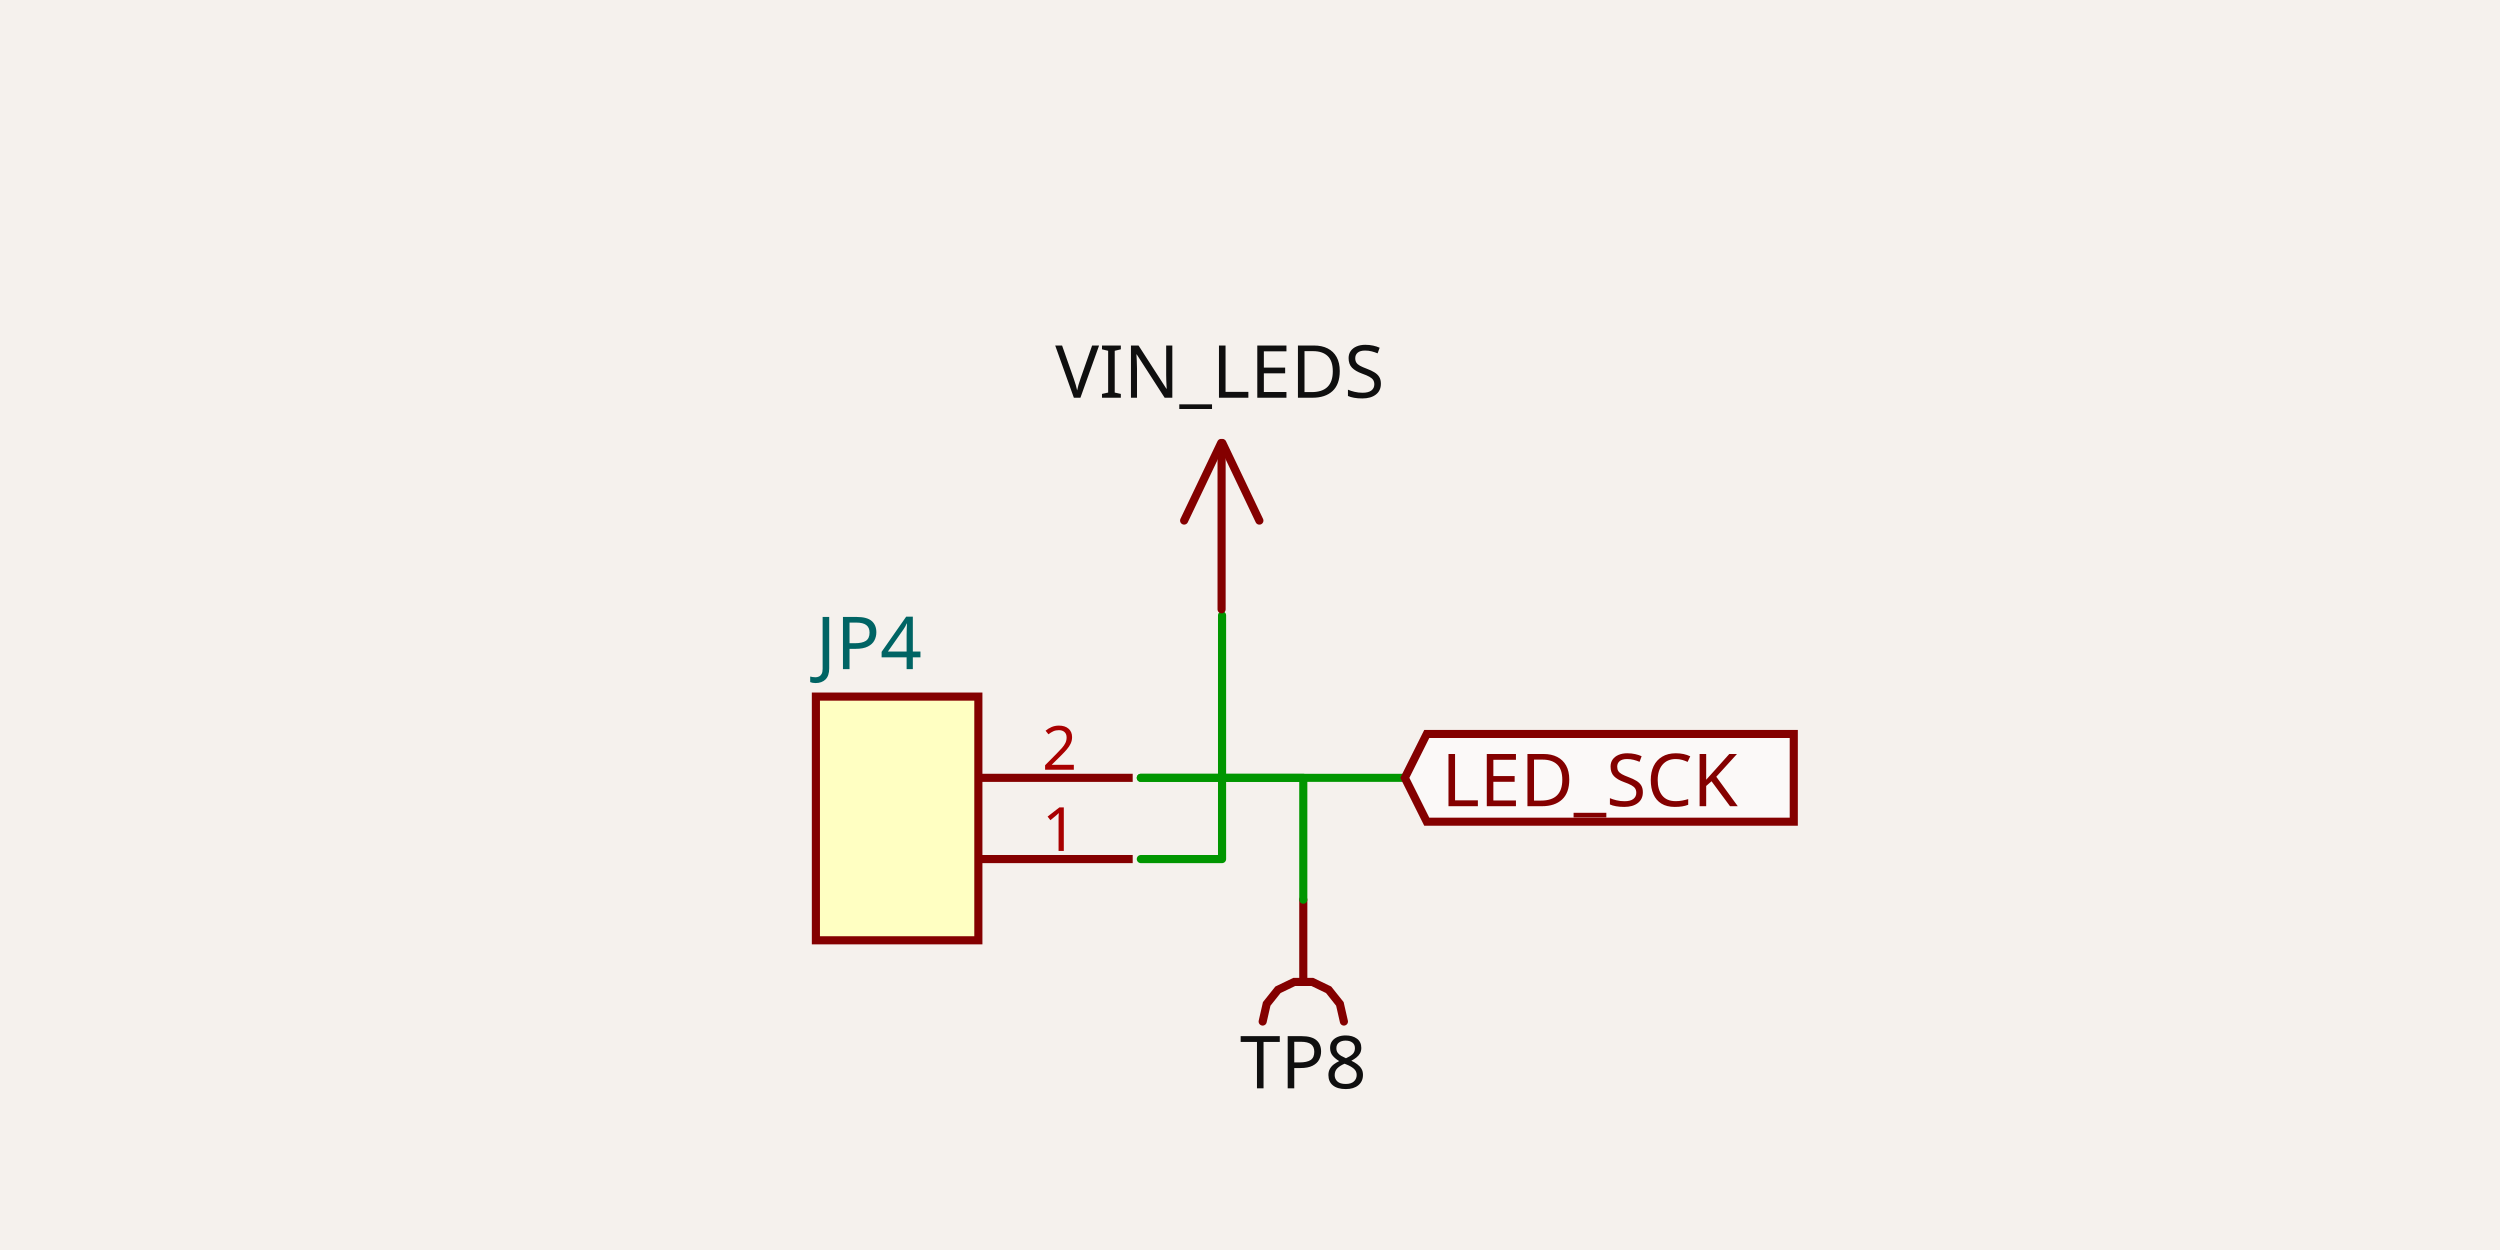
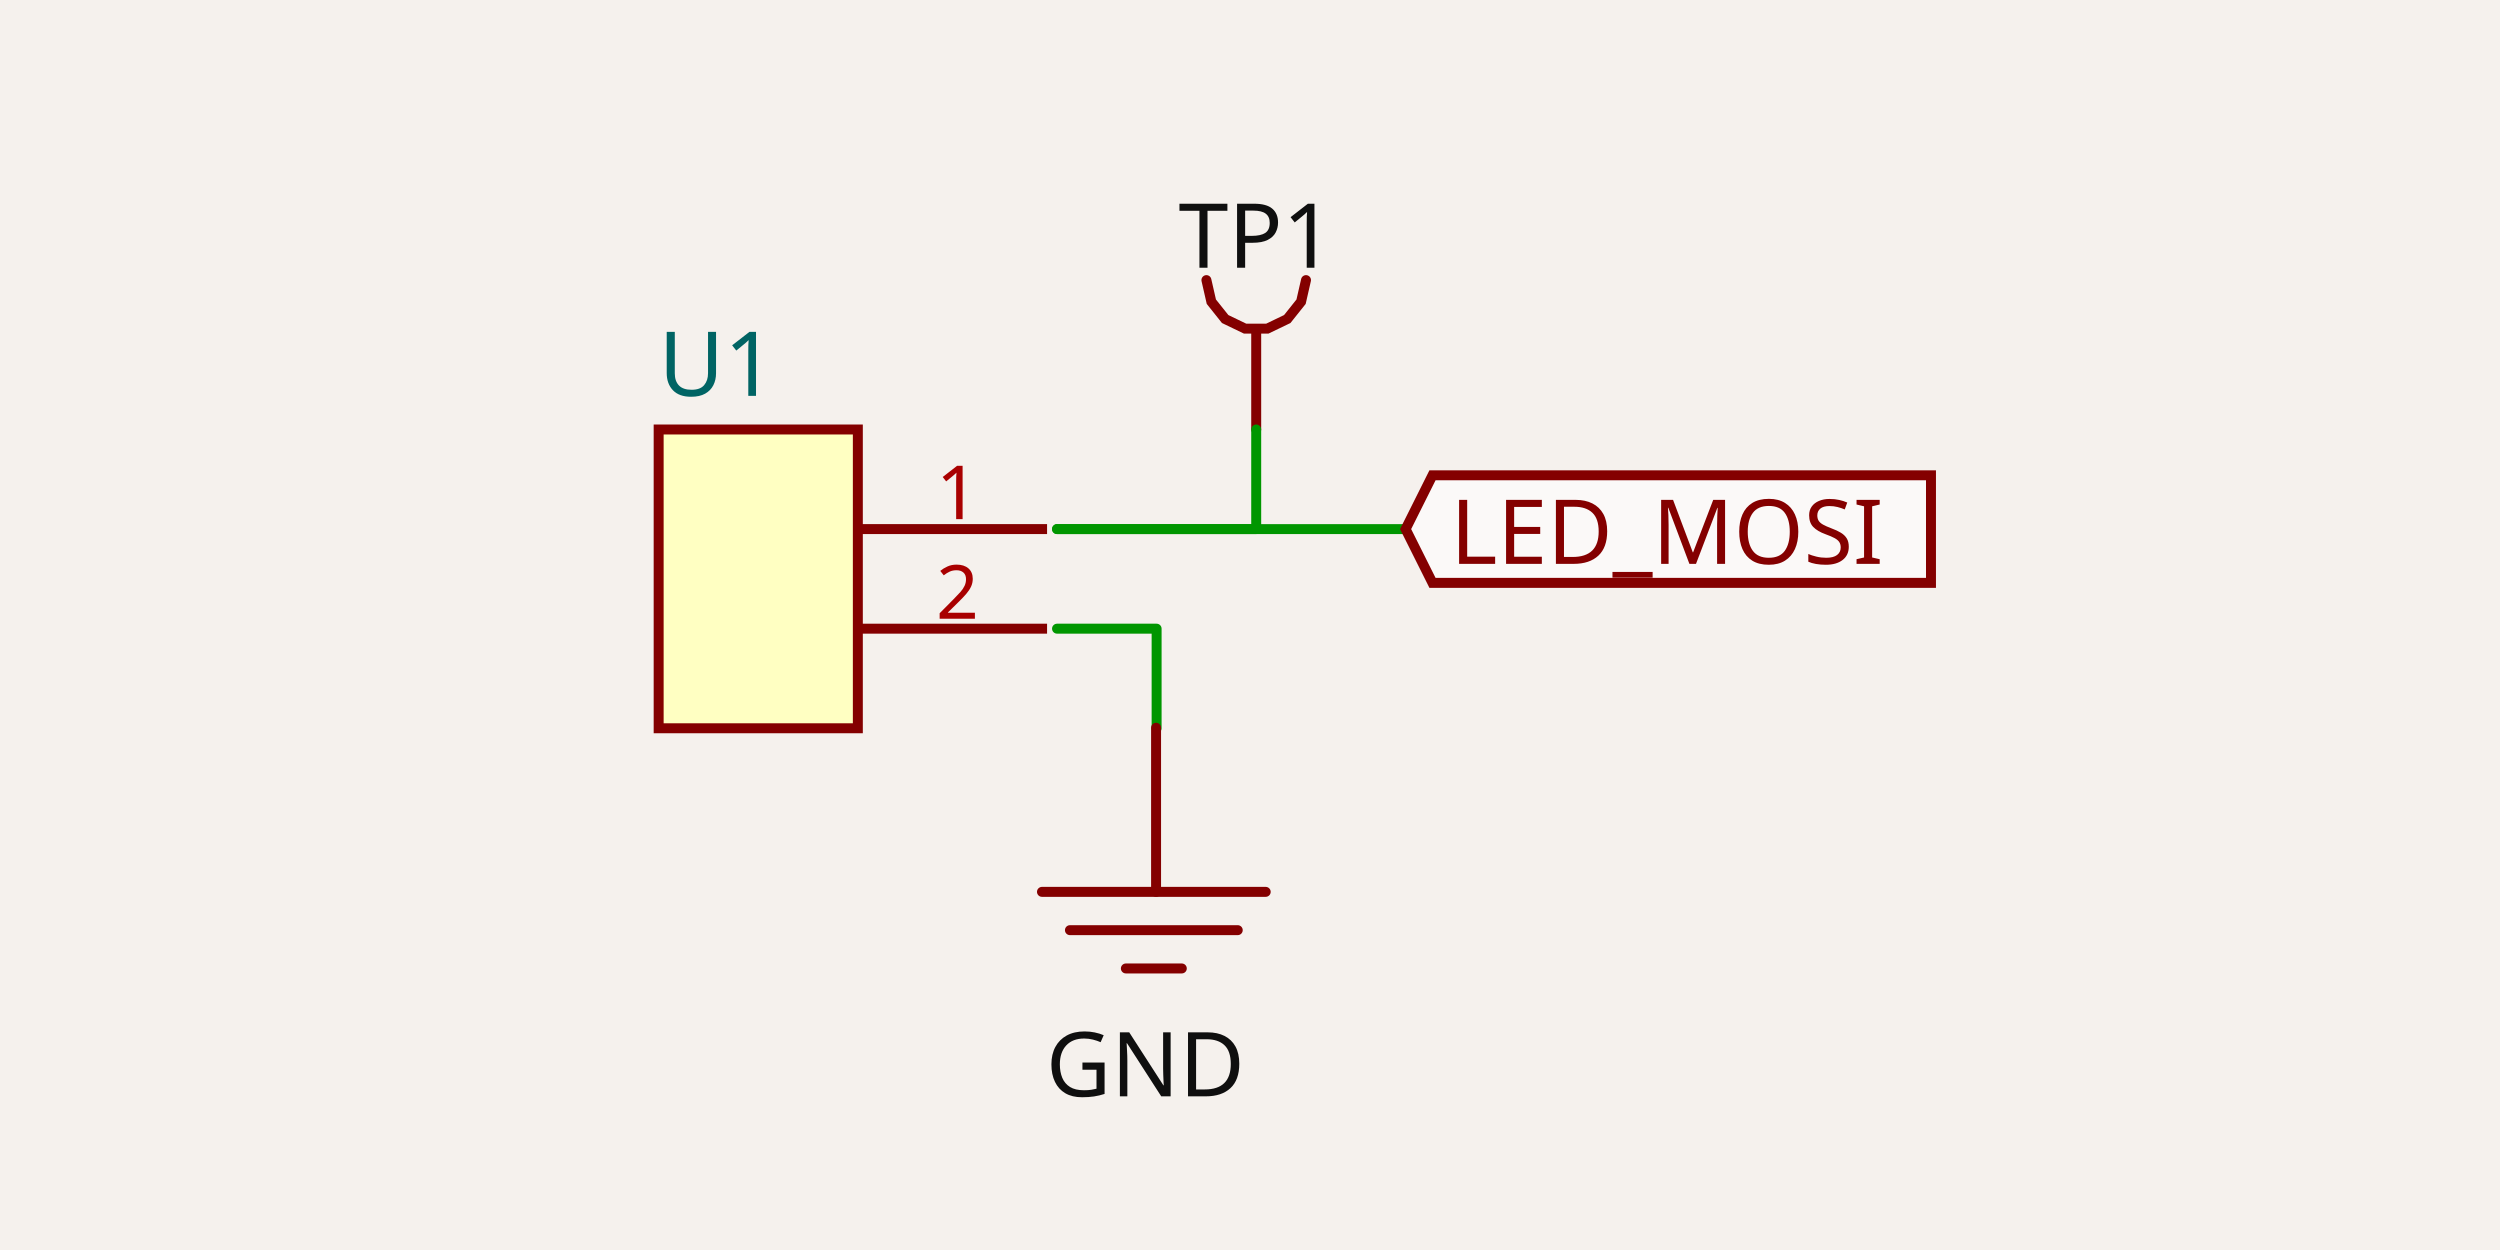
- <svg xmlns="http://www.w3.org/2000/svg" width="1200" height="600" style="background-color: rgb(245, 241, 237)" data-real-to-screen-transform="matrix(194.9592210296,0,0,-194.9592210296,430.6194287695,392.855827656)" data-software-used-string="@tscircuit/core@0.0.586">
+ <svg xmlns="http://www.w3.org/2000/svg" width="1200" height="600" style="background-color: rgb(245, 241, 237)" data-real-to-screen-transform="matrix(239.0216048973,0,0,-239.0216048973,363.9581977771,277.8626156931)" data-software-used-string="@tscircuit/core@0.0.586">
  <style>
              .boundary { fill: rgb(245, 241, 237); }
              .schematic-boundary { fill: none; stroke: #fff; }
              .component { fill: none; stroke: rgb(132, 0, 0); }
              .chip { fill: rgb(255, 255, 194); stroke: rgb(132, 0, 0); }
              .component-pin { fill: none; stroke: rgb(132, 0, 0); }
              .trace:hover {
                filter: invert(1);
              }
              .trace:hover .trace-crossing-outline {
                opacity: 0;
              }
              .trace:hover .trace-junction {
                filter: invert(1);
              }
              .text { font-family: sans-serif; fill: rgb(0, 150, 0); }
              .pin-number { fill: rgb(169, 0, 0); }
              .port-label { fill: rgb(0, 100, 100); }
              .component-name { fill: rgb(0, 100, 100); }
            </style>
  <rect class="boundary" x="0" y="0" width="1200" height="600" />
  <g data-circuit-json-type="schematic_component" data-schematic-component-id="schematic_component_0">
-     <rect class="component chip" x="391.628" y="334.368" width="77.984" height="116.976" stroke-width="3.899px" fill="rgb(255, 255, 194)" stroke="rgb(132, 0, 0)" />
-     <rect class="component-overlay" x="391.628" y="334.368" width="77.984" height="116.976" fill="transparent" />
-     <text x="391.628" y="476.688" fill="#006464" text-anchor="start" dominant-baseline="middle" font-family="sans-serif" font-size="35.093px" transform="rotate(0, 391.6276, 476.6883)" />
-     <text x="391.628" y="309.023" fill="#006464" text-anchor="start" dominant-baseline="middle" font-family="sans-serif" font-size="35.093px" transform="rotate(0, 391.6276, 309.0234)">JP4</text>
-     <line class="component-pin" x1="543.696" y1="412.352" x2="469.611" y2="412.352" stroke-width="3.899px" />
+     <rect class="component chip" x="316.154" y="206.156" width="95.609" height="143.413" stroke-width="4.78px" fill="rgb(255, 255, 194)" stroke="rgb(132, 0, 0)" />
+     <rect class="component-overlay" x="316.154" y="206.156" width="95.609" height="143.413" fill="transparent" />
+     <text x="316.154" y="380.642" fill="#006464" text-anchor="start" dominant-baseline="middle" font-family="sans-serif" font-size="43.024px" transform="rotate(0, 316.1539, 380.6419)" />
+     <text x="316.154" y="175.083" fill="#006464" text-anchor="start" dominant-baseline="middle" font-family="sans-serif" font-size="43.024px" transform="rotate(0, 316.1539, 175.0833)">U1</text>
+     <line class="component-pin" x1="502.591" y1="253.96" x2="411.763" y2="253.96" stroke-width="4.78px" />
    <g data-schematic-port-id="source_port_0">
-       <rect x="543.696" y="408.453" width="7.798" height="7.798" opacity="0" />
+       <rect x="502.591" y="249.18" width="9.561" height="9.561" opacity="0" />
    </g>
-     <text class="pin-number" x="508.603" y="408.453" style="font-family: sans-serif;" fill="rgb(169, 0, 0)" text-anchor="middle" dominant-baseline="auto" font-size="29.244px" transform="">1</text>
-     <line class="component-pin" x1="543.696" y1="373.36" x2="469.611" y2="373.36" stroke-width="3.899px" />
+     <text class="pin-number" x="459.567" y="249.18" style="font-family: sans-serif;" fill="rgb(169, 0, 0)" text-anchor="middle" dominant-baseline="auto" font-size="35.853px" transform="">1</text>
+     <line class="component-pin" x1="502.591" y1="301.765" x2="411.763" y2="301.765" stroke-width="4.78px" />
    <g data-schematic-port-id="source_port_1">
-       <rect x="543.696" y="369.461" width="7.798" height="7.798" opacity="0" />
+       <rect x="502.591" y="296.984" width="9.561" height="9.561" opacity="0" />
    </g>
-     <text class="pin-number" x="508.603" y="369.461" style="font-family: sans-serif;" fill="rgb(169, 0, 0)" text-anchor="middle" dominant-baseline="auto" font-size="29.244px" transform="">2</text>
+     <text class="pin-number" x="459.567" y="296.984" style="font-family: sans-serif;" fill="rgb(169, 0, 0)" text-anchor="middle" dominant-baseline="auto" font-size="35.853px" transform="">2</text>
  </g>
  <g data-circuit-json-type="schematic_component" data-schematic-component-id="schematic_component_1">
-     <rect class="component-overlay" x="606.083" y="431.848" width="38.992" height="58.488" fill="transparent" />
-     <path d="M 625.579 431.848 L 625.579 470.84" stroke="rgb(132, 0, 0)" fill="none" stroke-width="3.899px" stroke-linecap="round" />
-     <path d="M 645.075 490.335 L 643.144 481.876 L 637.734 475.093 L 629.917 471.328 L 621.24 471.328 L 613.423 475.093 L 608.013 481.876 L 606.083 490.335" stroke="rgb(132, 0, 0)" fill="none" stroke-width="3.899px" stroke-linecap="round" />
-     <text x="625.579" y="495.179" fill="rgb(15, 15, 15)" font-family="sans-serif" text-anchor="middle" dominant-baseline="hanging" font-size="35.093px">TP8</text>
+     <rect class="component-overlay" x="579.078" y="134.45" width="47.804" height="71.706" fill="transparent" />
+     <path d="M 602.98 206.156 L 602.98 158.352" stroke="rgb(132, 0, 0)" fill="none" stroke-width="4.78px" stroke-linecap="round" />
+     <path d="M 579.078 134.45 L 581.445 144.82 L 588.077 153.137 L 597.661 157.753 L 608.299 157.753 L 617.883 153.137 L 624.515 144.82 L 626.882 134.45" stroke="rgb(132, 0, 0)" fill="none" stroke-width="4.78px" stroke-linecap="round" />
+     <text x="602.98" y="128.504" fill="rgb(15, 15, 15)" font-family="sans-serif" text-anchor="middle" dominant-baseline="auto" font-size="43.024px">TP1</text>
  </g>
  <g class="trace" data-circuit-json-type="schematic_trace" data-schematic-trace-id="schematic_trace_0">
-     <path d="M 547.595 373.36 L 625.579 373.36 L 625.579 431.848" class="trace-invisible-hover-outline" stroke="rgb(0, 150, 0)" fill="none" stroke-width="31.193px" stroke-linecap="round" opacity="0" stroke-linejoin="round" />
-     <path d="M 547.595 373.36 L 625.579 373.36 L 625.579 431.848" stroke="rgb(0, 150, 0)" fill="none" stroke-width="3.899px" stroke-linecap="round" stroke-linejoin="round" />
+     <path d="M 507.371 253.96 L 602.98 253.96 L 602.98 206.156" class="trace-invisible-hover-outline" stroke="rgb(0, 150, 0)" fill="none" stroke-width="38.243px" stroke-linecap="round" opacity="0" stroke-linejoin="round" />
+     <path d="M 507.371 253.96 L 602.98 253.96 L 602.98 206.156" stroke="rgb(0, 150, 0)" fill="none" stroke-width="4.78px" stroke-linecap="round" stroke-linejoin="round" />
  </g>
  <g class="trace" data-circuit-json-type="schematic_trace" data-schematic-trace-id="schematic_trace_1">
-     <path d="M 547.595 412.352 L 586.587 412.352 L 586.587 295.376" class="trace-invisible-hover-outline" stroke="rgb(0, 150, 0)" fill="none" stroke-width="31.193px" stroke-linecap="round" opacity="0" stroke-linejoin="round" />
-     <path d="M 547.595 412.352 L 586.587 412.352 L 586.587 295.376" stroke="rgb(0, 150, 0)" fill="none" stroke-width="3.899px" stroke-linecap="round" stroke-linejoin="round" />
+     <path d="M 507.371 301.765 L 555.175 301.765 L 555.175 349.569" class="trace-invisible-hover-outline" stroke="rgb(0, 150, 0)" fill="none" stroke-width="38.243px" stroke-linecap="round" opacity="0" stroke-linejoin="round" />
+     <path d="M 507.371 301.765 L 555.175 301.765 L 555.175 349.569" stroke="rgb(0, 150, 0)" fill="none" stroke-width="4.78px" stroke-linecap="round" stroke-linejoin="round" />
  </g>
  <g class="trace" data-circuit-json-type="schematic_trace" data-schematic-trace-id="schematic_trace_2">
-     <path d="M 547.595 373.36 L 674.318 373.36" class="trace-invisible-hover-outline" stroke="rgb(0, 150, 0)" fill="none" stroke-width="31.193px" stroke-linecap="round" opacity="0" stroke-linejoin="round" />
-     <path d="M 547.595 373.36 L 674.318 373.36" stroke="rgb(0, 150, 0)" fill="none" stroke-width="3.899px" stroke-linecap="round" stroke-linejoin="round" />
+     <path d="M 507.371 253.96 L 674.686 253.96" class="trace-invisible-hover-outline" stroke="rgb(0, 150, 0)" fill="none" stroke-width="38.243px" stroke-linecap="round" opacity="0" stroke-linejoin="round" />
+     <path d="M 507.371 253.96 L 674.686 253.96" stroke="rgb(0, 150, 0)" fill="none" stroke-width="4.78px" stroke-linecap="round" stroke-linejoin="round" />
  </g>
  <g class="schematic-port-hover" data-schematic-port-id="source_port_0">
-     <circle cx="547.595" cy="412.352" r="7.798" fill="red" opacity="0" />
+     <circle cx="507.371" cy="253.96" r="9.561" fill="red" opacity="0" />
  </g>
  <g class="schematic-port-hover" data-schematic-port-id="source_port_1">
-     <circle cx="547.595" cy="373.36" r="7.798" fill="red" opacity="0" />
+     <circle cx="507.371" cy="301.765" r="9.561" fill="red" opacity="0" />
  </g>
  <g class="schematic-port-hover" data-schematic-port-id="source_port_2">
-     <circle cx="625.579" cy="431.848" r="7.798" fill="red" opacity="0" />
+     <circle cx="602.98" cy="206.156" r="9.561" fill="red" opacity="0" />
  </g>
-   <rect class="component-overlay" x="568.38" y="212.614" width="36.122" height="79.848" fill="transparent" />
-   <path d="M 586.156 212.614 L 568.38 249.865" stroke="rgb(132, 0, 0)" fill="none" stroke-width="3.899px" stroke-linecap="round" />
-   <path d="M 586.727 212.634 L 604.502 249.885" stroke="rgb(132, 0, 0)" fill="none" stroke-width="3.899px" stroke-linecap="round" />
-   <path d="M 586.362 213.597 L 586.362 292.462" stroke="rgb(132, 0, 0)" fill="none" stroke-width="3.899px" stroke-linecap="round" />
-   <text x="585.49" y="201.19" fill="rgb(15, 15, 15)" font-family="sans-serif" text-anchor="middle" dominant-baseline="ideographic" font-size="35.093px">VIN_LEDS</text>
-   <path class="net-label" d="     M 674.318,373.36     L 684.846,352.304     L 861.011,352.304     L 861.011,394.416     L 684.846,394.416     Z   " fill="rgba(255, 255, 255, 0.6)" stroke="rgb(132, 0, 0)" stroke-width="3.899px" />
-   <text class="net-label-text" x="691.865" y="373.36" fill="rgb(132, 0, 0)" text-anchor="start" dominant-baseline="central" font-family="sans-serif" font-variant-numeric="tabular-nums" font-size="35.093px" transform="">LED_SCK</text>
+   <rect class="component-overlay" x="500.143" y="349.31" width="107.397" height="115.55" fill="transparent" />
+   <path d="M 554.916 349.31 L 554.916 428.1" stroke="rgb(132, 0, 0)" fill="none" stroke-width="4.78px" stroke-linecap="round" />
+   <path d="M 500.143 428.092 L 607.541 428.092" stroke="rgb(132, 0, 0)" fill="none" stroke-width="4.78px" stroke-linecap="round" />
+   <path d="M 513.568 446.476 L 594.116 446.476" stroke="rgb(132, 0, 0)" fill="none" stroke-width="4.78px" stroke-linecap="round" />
+   <path d="M 540.417 464.86 L 567.267 464.86" stroke="rgb(132, 0, 0)" fill="none" stroke-width="4.78px" stroke-linecap="round" />
+   <text x="549.768" y="492.857" fill="rgb(15, 15, 15)" font-family="sans-serif" text-anchor="middle" dominant-baseline="hanging" font-size="43.024px">GND</text>
+   <path class="net-label" d="     M 674.686,253.96     L 687.593,228.146     L 926.87,228.146     L 926.87,279.775     L 687.593,279.775     Z   " fill="rgba(255, 255, 255, 0.6)" stroke="rgb(132, 0, 0)" stroke-width="4.78px" />
+   <text class="net-label-text" x="696.198" y="253.96" fill="rgb(132, 0, 0)" text-anchor="start" dominant-baseline="central" font-family="sans-serif" font-variant-numeric="tabular-nums" font-size="43.024px" transform="">LED_MOSI</text>
</svg>
